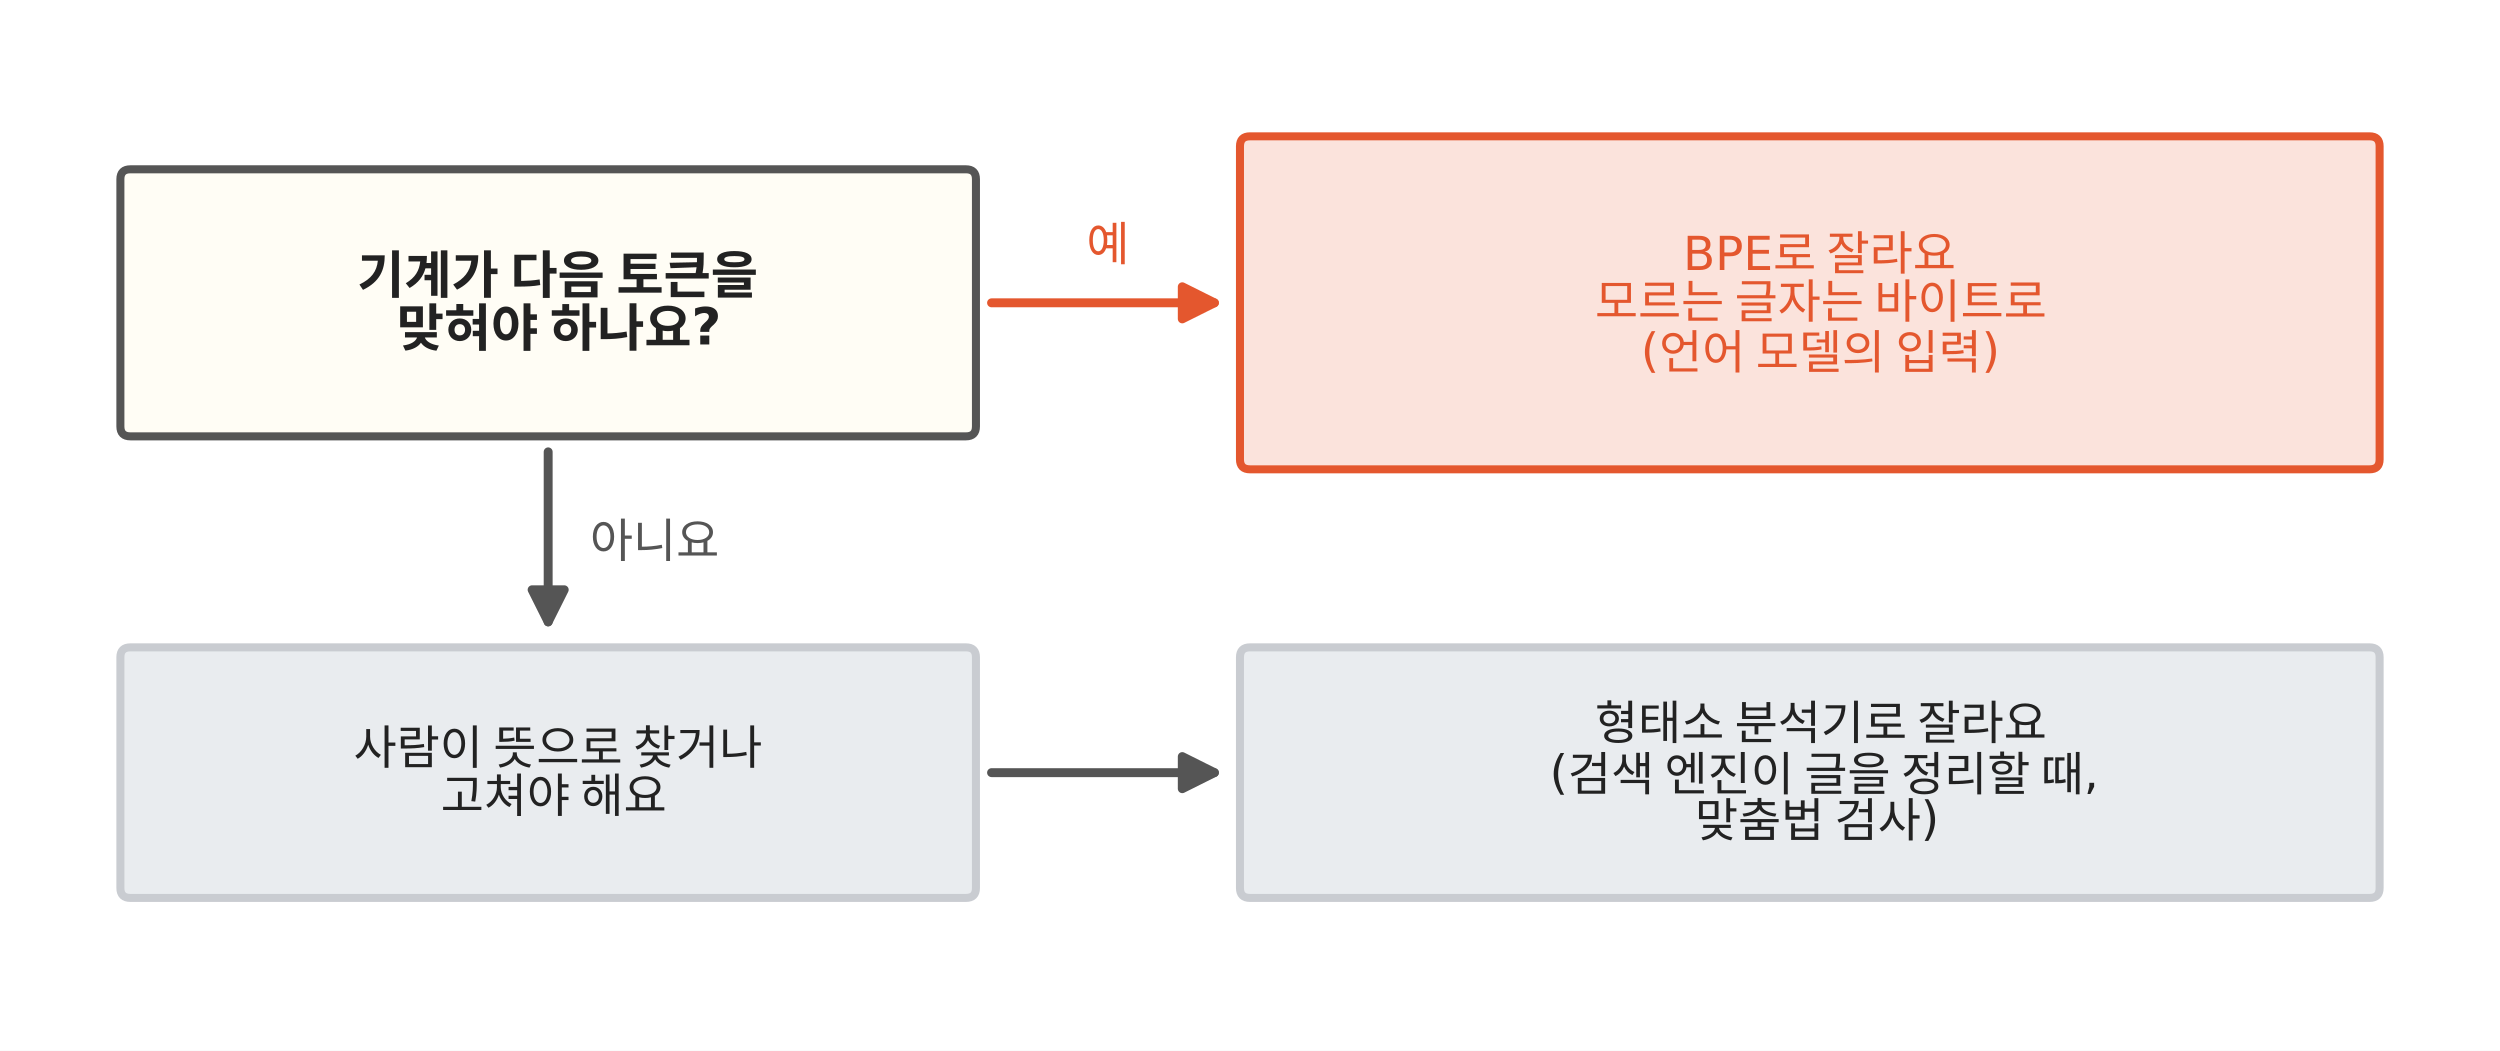
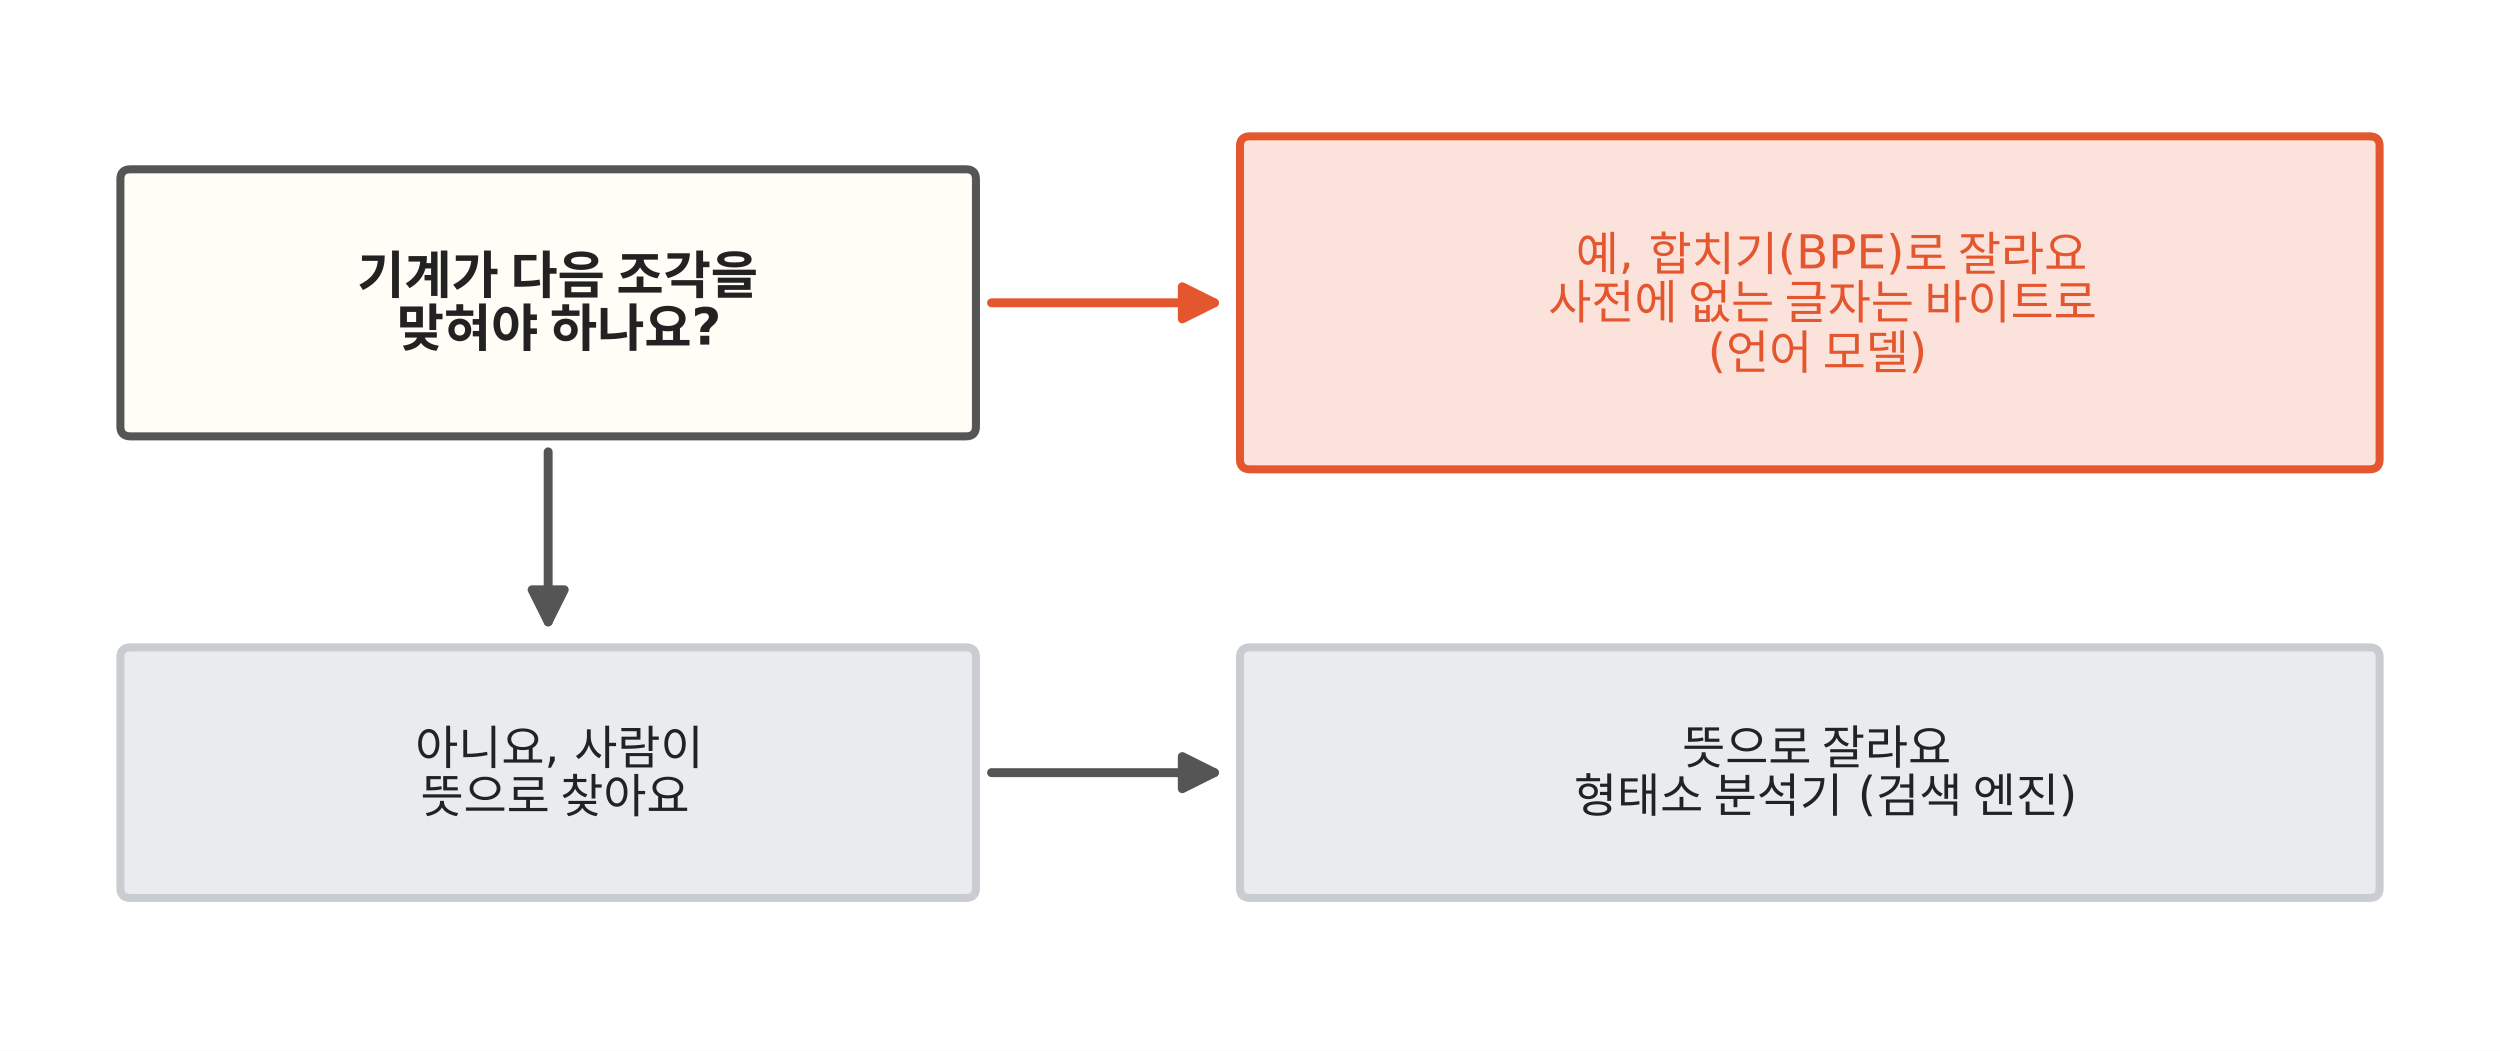
<svg xmlns="http://www.w3.org/2000/svg" width="560.52pt" height="235.584pt" viewBox="0 0 560.52 235.584" version="1.1">
  <defs>
    <style type="text/css">*{stroke-linejoin: round; stroke-linecap: butt}</style>
  </defs>
  <g id="figure_1">
    <g id="patch_1">
      <path d="M 0 235.584  L 560.52 235.584  L 560.52 0  L 0 0  z " style="fill: #ffffff" />
    </g>
    <g id="axes_1">
      <g id="patch_2">
-         <path d="M 29.24 97.834  L 216.568 97.834  Q 218.816 97.834 218.816 95.616  L 218.816 40.176  Q 218.816 37.958 216.568 37.958  L 29.24 37.958  Q 26.992 37.958 26.992 40.176  L 26.992 95.616  Q 26.992 97.834 29.24 97.834  z " clip-path="url(#pfbcb81d7ca)" style="fill: #fffdf5; stroke: #555555; stroke-width: 1.8; stroke-linejoin: miter" />
+         <path d="M 29.24 97.834  L 216.568 97.834  Q 218.816 97.834 218.816 95.616  L 218.816 40.176  Q 218.816 37.958 216.568 37.958  L 29.24 37.958  Q 26.992 37.958 26.992 40.176  L 26.992 95.616  Q 26.992 97.834 29.24 97.834  z " clip-path="url(#p65f7a85bdf)" style="fill: #fffdf5; stroke: #555555; stroke-width: 1.8; stroke-linejoin: miter" />
      </g>
      <g id="patch_3">
-         <path d="M 222.315 67.896  Q 248.413 67.896 272.276 67.896  " clip-path="url(#pfbcb81d7ca)" style="fill: none; stroke: #e4572e; stroke-width: 2; stroke-linecap: round" />
-         <path d="M 265.076 64.296  L 272.276 67.896  L 265.076 71.496  z " clip-path="url(#pfbcb81d7ca)" style="fill: #e4572e; stroke: #e4572e; stroke-width: 2; stroke-linecap: round" />
+         <path d="M 222.315 67.896  Q 248.413 67.896 272.276 67.896  " clip-path="url(#p65f7a85bdf)" style="fill: none; stroke: #e4572e; stroke-width: 2; stroke-linecap: round" />
+         <path d="M 265.076 64.296  L 272.276 67.896  L 265.076 71.496  z " clip-path="url(#p65f7a85bdf)" style="fill: #e4572e; stroke: #e4572e; stroke-width: 2; stroke-linecap: round" />
      </g>
      <g id="patch_4">
-         <path d="M 280.26 105.226  L 531.28 105.226  Q 533.528 105.226 533.528 103.008  L 533.528 32.784  Q 533.528 30.566 531.28 30.566  L 280.26 30.566  Q 278.012 30.566 278.012 32.784  L 278.012 103.008  Q 278.012 105.226 280.26 105.226  z " clip-path="url(#pfbcb81d7ca)" style="fill: #fbe3dc; stroke: #e4572e; stroke-width: 1.8; stroke-linejoin: miter" />
+         <path d="M 280.26 105.226  L 531.28 105.226  Q 533.528 105.226 533.528 103.008  L 533.528 32.784  Q 533.528 30.566 531.28 30.566  L 280.26 30.566  Q 278.012 30.566 278.012 32.784  L 278.012 103.008  Q 278.012 105.226 280.26 105.226  z " clip-path="url(#p65f7a85bdf)" style="fill: #fbe3dc; stroke: #e4572e; stroke-width: 1.8; stroke-linejoin: miter" />
      </g>
      <g id="patch_5">
-         <path d="M 122.904 101.312  Q 122.904 121.489 122.904 139.43  " clip-path="url(#pfbcb81d7ca)" style="fill: none; stroke: #555555; stroke-width: 2; stroke-linecap: round" />
-         <path d="M 126.504 132.23  L 122.904 139.43  L 119.304 132.23  z " clip-path="url(#pfbcb81d7ca)" style="fill: #555555; stroke: #555555; stroke-width: 2; stroke-linecap: round" />
+         <path d="M 122.904 101.312  Q 122.904 121.489 122.904 139.43  " clip-path="url(#p65f7a85bdf)" style="fill: none; stroke: #555555; stroke-width: 2; stroke-linecap: round" />
+         <path d="M 126.504 132.23  L 122.904 139.43  L 119.304 132.23  z " clip-path="url(#p65f7a85bdf)" style="fill: #555555; stroke: #555555; stroke-width: 2; stroke-linecap: round" />
      </g>
      <g id="patch_6">
-         <path d="M 29.24 201.322  L 216.568 201.322  Q 218.816 201.322 218.816 199.104  L 218.816 147.36  Q 218.816 145.142 216.568 145.142  L 29.24 145.142  Q 26.992 145.142 26.992 147.36  L 26.992 199.104  Q 26.992 201.322 29.24 201.322  z " clip-path="url(#pfbcb81d7ca)" style="fill: #e9ecef; stroke: #c9ccd1; stroke-width: 1.8; stroke-linejoin: miter" />
+         <path d="M 29.24 201.322  L 216.568 201.322  Q 218.816 201.322 218.816 199.104  L 218.816 147.36  Q 218.816 145.142 216.568 145.142  L 29.24 145.142  Q 26.992 145.142 26.992 147.36  L 26.992 199.104  Q 26.992 201.322 29.24 201.322  z " clip-path="url(#p65f7a85bdf)" style="fill: #e9ecef; stroke: #c9ccd1; stroke-width: 1.8; stroke-linejoin: miter" />
      </g>
      <g id="patch_7">
-         <path d="M 222.315 173.232  Q 248.413 173.232 272.276 173.232  " clip-path="url(#pfbcb81d7ca)" style="fill: none; stroke: #555555; stroke-width: 2; stroke-linecap: round" />
-         <path d="M 265.076 169.632  L 272.276 173.232  L 265.076 176.832  z " clip-path="url(#pfbcb81d7ca)" style="fill: #555555; stroke: #555555; stroke-width: 2; stroke-linecap: round" />
+         <path d="M 222.315 173.232  Q 248.413 173.232 272.276 173.232  " clip-path="url(#p65f7a85bdf)" style="fill: none; stroke: #555555; stroke-width: 2; stroke-linecap: round" />
+         <path d="M 265.076 169.632  L 272.276 173.232  L 265.076 176.832  z " clip-path="url(#p65f7a85bdf)" style="fill: #555555; stroke: #555555; stroke-width: 2; stroke-linecap: round" />
      </g>
      <g id="patch_8">
-         <path d="M 280.26 201.322  L 531.28 201.322  Q 533.528 201.322 533.528 199.104  L 533.528 147.36  Q 533.528 145.142 531.28 145.142  L 280.26 145.142  Q 278.012 145.142 278.012 147.36  L 278.012 199.104  Q 278.012 201.322 280.26 201.322  z " clip-path="url(#pfbcb81d7ca)" style="fill: #e9ecef; stroke: #c9ccd1; stroke-width: 1.8; stroke-linejoin: miter" />
+         <path d="M 280.26 201.322  L 531.28 201.322  Q 533.528 201.322 533.528 199.104  L 533.528 147.36  Q 533.528 145.142 531.28 145.142  L 280.26 145.142  Q 278.012 145.142 278.012 147.36  L 278.012 199.104  Q 278.012 201.322 280.26 201.322  z " clip-path="url(#p65f7a85bdf)" style="fill: #e9ecef; stroke: #c9ccd1; stroke-width: 1.8; stroke-linejoin: miter" />
      </g>
      <g id="text_1">
-         <text style="fill: #222222; font: 700 11.5px 'Apple SD Gothic Neo', 'Noto Sans KR', 'Malgun Gothic', 'DejaVu Sans', 'Bitstream Vera Sans', 'Computer Modern Sans Serif', 'Lucida Grande', 'Verdana', 'Geneva', 'Lucid', 'Arial', 'Helvetica', 'Avant Garde', sans-serif" transform="translate(80.08986 65.77389)">기계가 다음 토큰을</text>
-         <text style="fill: #222222; font: 700 11.5px 'Apple SD Gothic Neo', 'Noto Sans KR', 'Malgun Gothic', 'DejaVu Sans', 'Bitstream Vera Sans', 'Computer Modern Sans Serif', 'Lucida Grande', 'Verdana', 'Geneva', 'Lucid', 'Arial', 'Helvetica', 'Avant Garde', sans-serif" transform="translate(88.95654 77.63327)">맞혀야 하나요?</text>
+         <text style="fill: #222222; font: 700 11.5px 'Apple SD Gothic Neo', 'Noto Sans KR', 'Malgun Gothic', 'DejaVu Sans', 'Bitstream Vera Sans', 'Computer Modern Sans Serif', 'Lucida Grande', 'Verdana', 'Geneva', 'Lucid', 'Arial', 'Helvetica', 'Avant Garde', sans-serif" transform="translate(80.08986 65.80803)">기계가 다음 조각을</text>
+         <text style="fill: #222222; font: 700 11.5px 'Apple SD Gothic Neo', 'Noto Sans KR', 'Malgun Gothic', 'DejaVu Sans', 'Bitstream Vera Sans', 'Computer Modern Sans Serif', 'Lucida Grande', 'Verdana', 'Geneva', 'Lucid', 'Arial', 'Helvetica', 'Avant Garde', sans-serif" transform="translate(88.95654 77.66741)">맞혀야 하나요?</text>
      </g>
      <g id="text_2">
-         <text style="fill: #e4572e; font: 10.5px 'Apple SD Gothic Neo', 'Noto Sans KR', 'Malgun Gothic', 'DejaVu Sans', 'Bitstream Vera Sans', 'Computer Modern Sans Serif', 'Lucida Grande', 'Verdana', 'Geneva', 'Lucid', 'Arial', 'Helvetica', 'Avant Garde', sans-serif; text-anchor: middle" x="248.414" y="58.436" transform="rotate(-0 248.4141 58.43648)">예</text>
+         <text style="fill: #e4572e; font: 10.5px 'Apple SD Gothic Neo', 'Noto Sans KR', 'Malgun Gothic', 'DejaVu Sans', 'Bitstream Vera Sans', 'Computer Modern Sans Serif', 'Lucida Grande', 'Verdana', 'Geneva', 'Lucid', 'Arial', 'Helvetica', 'Avant Garde', sans-serif" transform="translate(353.2972 60.6574)">예, 합치기(BPE)로 잘라요</text>
+         <text style="fill: #e4572e; font: 10.5px 'Apple SD Gothic Neo', 'Noto Sans KR', 'Malgun Gothic', 'DejaVu Sans', 'Bitstream Vera Sans', 'Computer Modern Sans Serif', 'Lucida Grande', 'Verdana', 'Geneva', 'Lucid', 'Arial', 'Helvetica', 'Avant Garde', sans-serif" transform="translate(347.1334 71.48552)">사전에 없는 글자는 바이트로</text>
+         <text style="fill: #e4572e; font: 10.5px 'Apple SD Gothic Neo', 'Noto Sans KR', 'Malgun Gothic', 'DejaVu Sans', 'Bitstream Vera Sans', 'Computer Modern Sans Serif', 'Lucida Grande', 'Verdana', 'Geneva', 'Lucid', 'Arial', 'Helvetica', 'Avant Garde', sans-serif" transform="translate(382.8957 82.27624)">(언어 모델)</text>
      </g>
      <g id="text_3">
-         <text style="fill: #e4572e; font: 10.5px 'Apple SD Gothic Neo', 'Noto Sans KR', 'Malgun Gothic', 'DejaVu Sans', 'Bitstream Vera Sans', 'Computer Modern Sans Serif', 'Lucida Grande', 'Verdana', 'Geneva', 'Lucid', 'Arial', 'Helvetica', 'Avant Garde', sans-serif" transform="translate(377.3578 60.53156)">BPE로 잘라요</text>
-         <text style="fill: #e4572e; font: 10.5px 'Apple SD Gothic Neo', 'Noto Sans KR', 'Malgun Gothic', 'DejaVu Sans', 'Bitstream Vera Sans', 'Computer Modern Sans Serif', 'Lucida Grande', 'Verdana', 'Geneva', 'Lucid', 'Arial', 'Helvetica', 'Avant Garde', sans-serif" transform="translate(357.5965 71.32228)">모르는 글자는 바이트로</text>
-         <text style="fill: #e4572e; font: 10.5px 'Apple SD Gothic Neo', 'Noto Sans KR', 'Malgun Gothic', 'DejaVu Sans', 'Bitstream Vera Sans', 'Computer Modern Sans Serif', 'Lucida Grande', 'Verdana', 'Geneva', 'Lucid', 'Arial', 'Helvetica', 'Avant Garde', sans-serif" transform="translate(367.8914 82.21341)">(언어 모델의 입력)</text>
+         <text style="fill: #222222; font: 10.5px 'Apple SD Gothic Neo', 'Noto Sans KR', 'Malgun Gothic', 'DejaVu Sans', 'Bitstream Vera Sans', 'Computer Modern Sans Serif', 'Lucida Grande', 'Verdana', 'Geneva', 'Lucid', 'Arial', 'Helvetica', 'Avant Garde', sans-serif" transform="translate(93.08974 171.3888)">아니요, 사람이</text>
+         <text style="fill: #222222; font: 10.5px 'Apple SD Gothic Neo', 'Noto Sans KR', 'Malgun Gothic', 'DejaVu Sans', 'Bitstream Vera Sans', 'Computer Modern Sans Serif', 'Lucida Grande', 'Verdana', 'Geneva', 'Lucid', 'Arial', 'Helvetica', 'Avant Garde', sans-serif" transform="translate(94.27591 182.2169)">뜻으로 찾아요</text>
      </g>
      <g id="text_4">
-         <text style="fill: #555555; font: 10.5px 'Apple SD Gothic Neo', 'Noto Sans KR', 'Malgun Gothic', 'DejaVu Sans', 'Bitstream Vera Sans', 'Computer Modern Sans Serif', 'Lucida Grande', 'Verdana', 'Geneva', 'Lucid', 'Arial', 'Helvetica', 'Avant Garde', sans-serif; text-anchor: start" x="132.27" y="124.964" transform="rotate(-0 132.2704 124.9645)">아니요</text>
-       </g>
-       <g id="text_5">
-         <text style="fill: #222222; font: 10.5px 'Apple SD Gothic Neo', 'Noto Sans KR', 'Malgun Gothic', 'DejaVu Sans', 'Bitstream Vera Sans', 'Computer Modern Sans Serif', 'Lucida Grande', 'Verdana', 'Geneva', 'Lucid', 'Arial', 'Helvetica', 'Avant Garde', sans-serif" transform="translate(79.27158 171.3287)">사람이 뜻으로 찾거나</text>
-         <text style="fill: #222222; font: 10.5px 'Apple SD Gothic Neo', 'Noto Sans KR', 'Malgun Gothic', 'DejaVu Sans', 'Bitstream Vera Sans', 'Computer Modern Sans Serif', 'Lucida Grande', 'Verdana', 'Geneva', 'Lucid', 'Arial', 'Helvetica', 'Avant Garde', sans-serif" transform="translate(98.81716 182.1194)">고쳐야 해요</text>
-       </g>
-       <g id="text_6">
-         <text style="fill: #222222; font: 10.5px 'Apple SD Gothic Neo', 'Noto Sans KR', 'Malgun Gothic', 'DejaVu Sans', 'Bitstream Vera Sans', 'Computer Modern Sans Serif', 'Lucida Grande', 'Verdana', 'Geneva', 'Lucid', 'Arial', 'Helvetica', 'Avant Garde', sans-serif" transform="translate(357.5965 165.7859)">형태소 분석기로 잘라요</text>
-         <text style="fill: #222222; font: 10.5px 'Apple SD Gothic Neo', 'Noto Sans KR', 'Malgun Gothic', 'DejaVu Sans', 'Bitstream Vera Sans', 'Computer Modern Sans Serif', 'Lucida Grande', 'Verdana', 'Geneva', 'Lucid', 'Arial', 'Helvetica', 'Avant Garde', sans-serif" transform="translate(347.4435 176.803)">(검색 엔진이 글을 정리할 때,</text>
-         <text style="fill: #222222; font: 10.5px 'Apple SD Gothic Neo', 'Noto Sans KR', 'Malgun Gothic', 'DejaVu Sans', 'Bitstream Vera Sans', 'Computer Modern Sans Serif', 'Lucida Grande', 'Verdana', 'Geneva', 'Lucid', 'Arial', 'Helvetica', 'Avant Garde', sans-serif" transform="translate(380.0189 187.6311)">맞춤법 검사)</text>
+         <text style="fill: #222222; font: 10.5px 'Apple SD Gothic Neo', 'Noto Sans KR', 'Malgun Gothic', 'DejaVu Sans', 'Bitstream Vera Sans', 'Computer Modern Sans Serif', 'Lucida Grande', 'Verdana', 'Geneva', 'Lucid', 'Arial', 'Helvetica', 'Avant Garde', sans-serif" transform="translate(377.1421 171.3131)">뜻으로 잘라요</text>
+         <text style="fill: #222222; font: 10.5px 'Apple SD Gothic Neo', 'Noto Sans KR', 'Malgun Gothic', 'DejaVu Sans', 'Bitstream Vera Sans', 'Computer Modern Sans Serif', 'Lucida Grande', 'Verdana', 'Geneva', 'Lucid', 'Arial', 'Helvetica', 'Avant Garde', sans-serif" transform="translate(352.8871 182.1038)">형태소 분석기 (검색 엔진)</text>
      </g>
    </g>
  </g>
  <defs>
-     <clipPath id="pfbcb81d7ca">
+     <clipPath id="p65f7a85bdf">
      <rect x="18" y="18" width="524.52" height="199.584" />
    </clipPath>
  </defs>
</svg>
